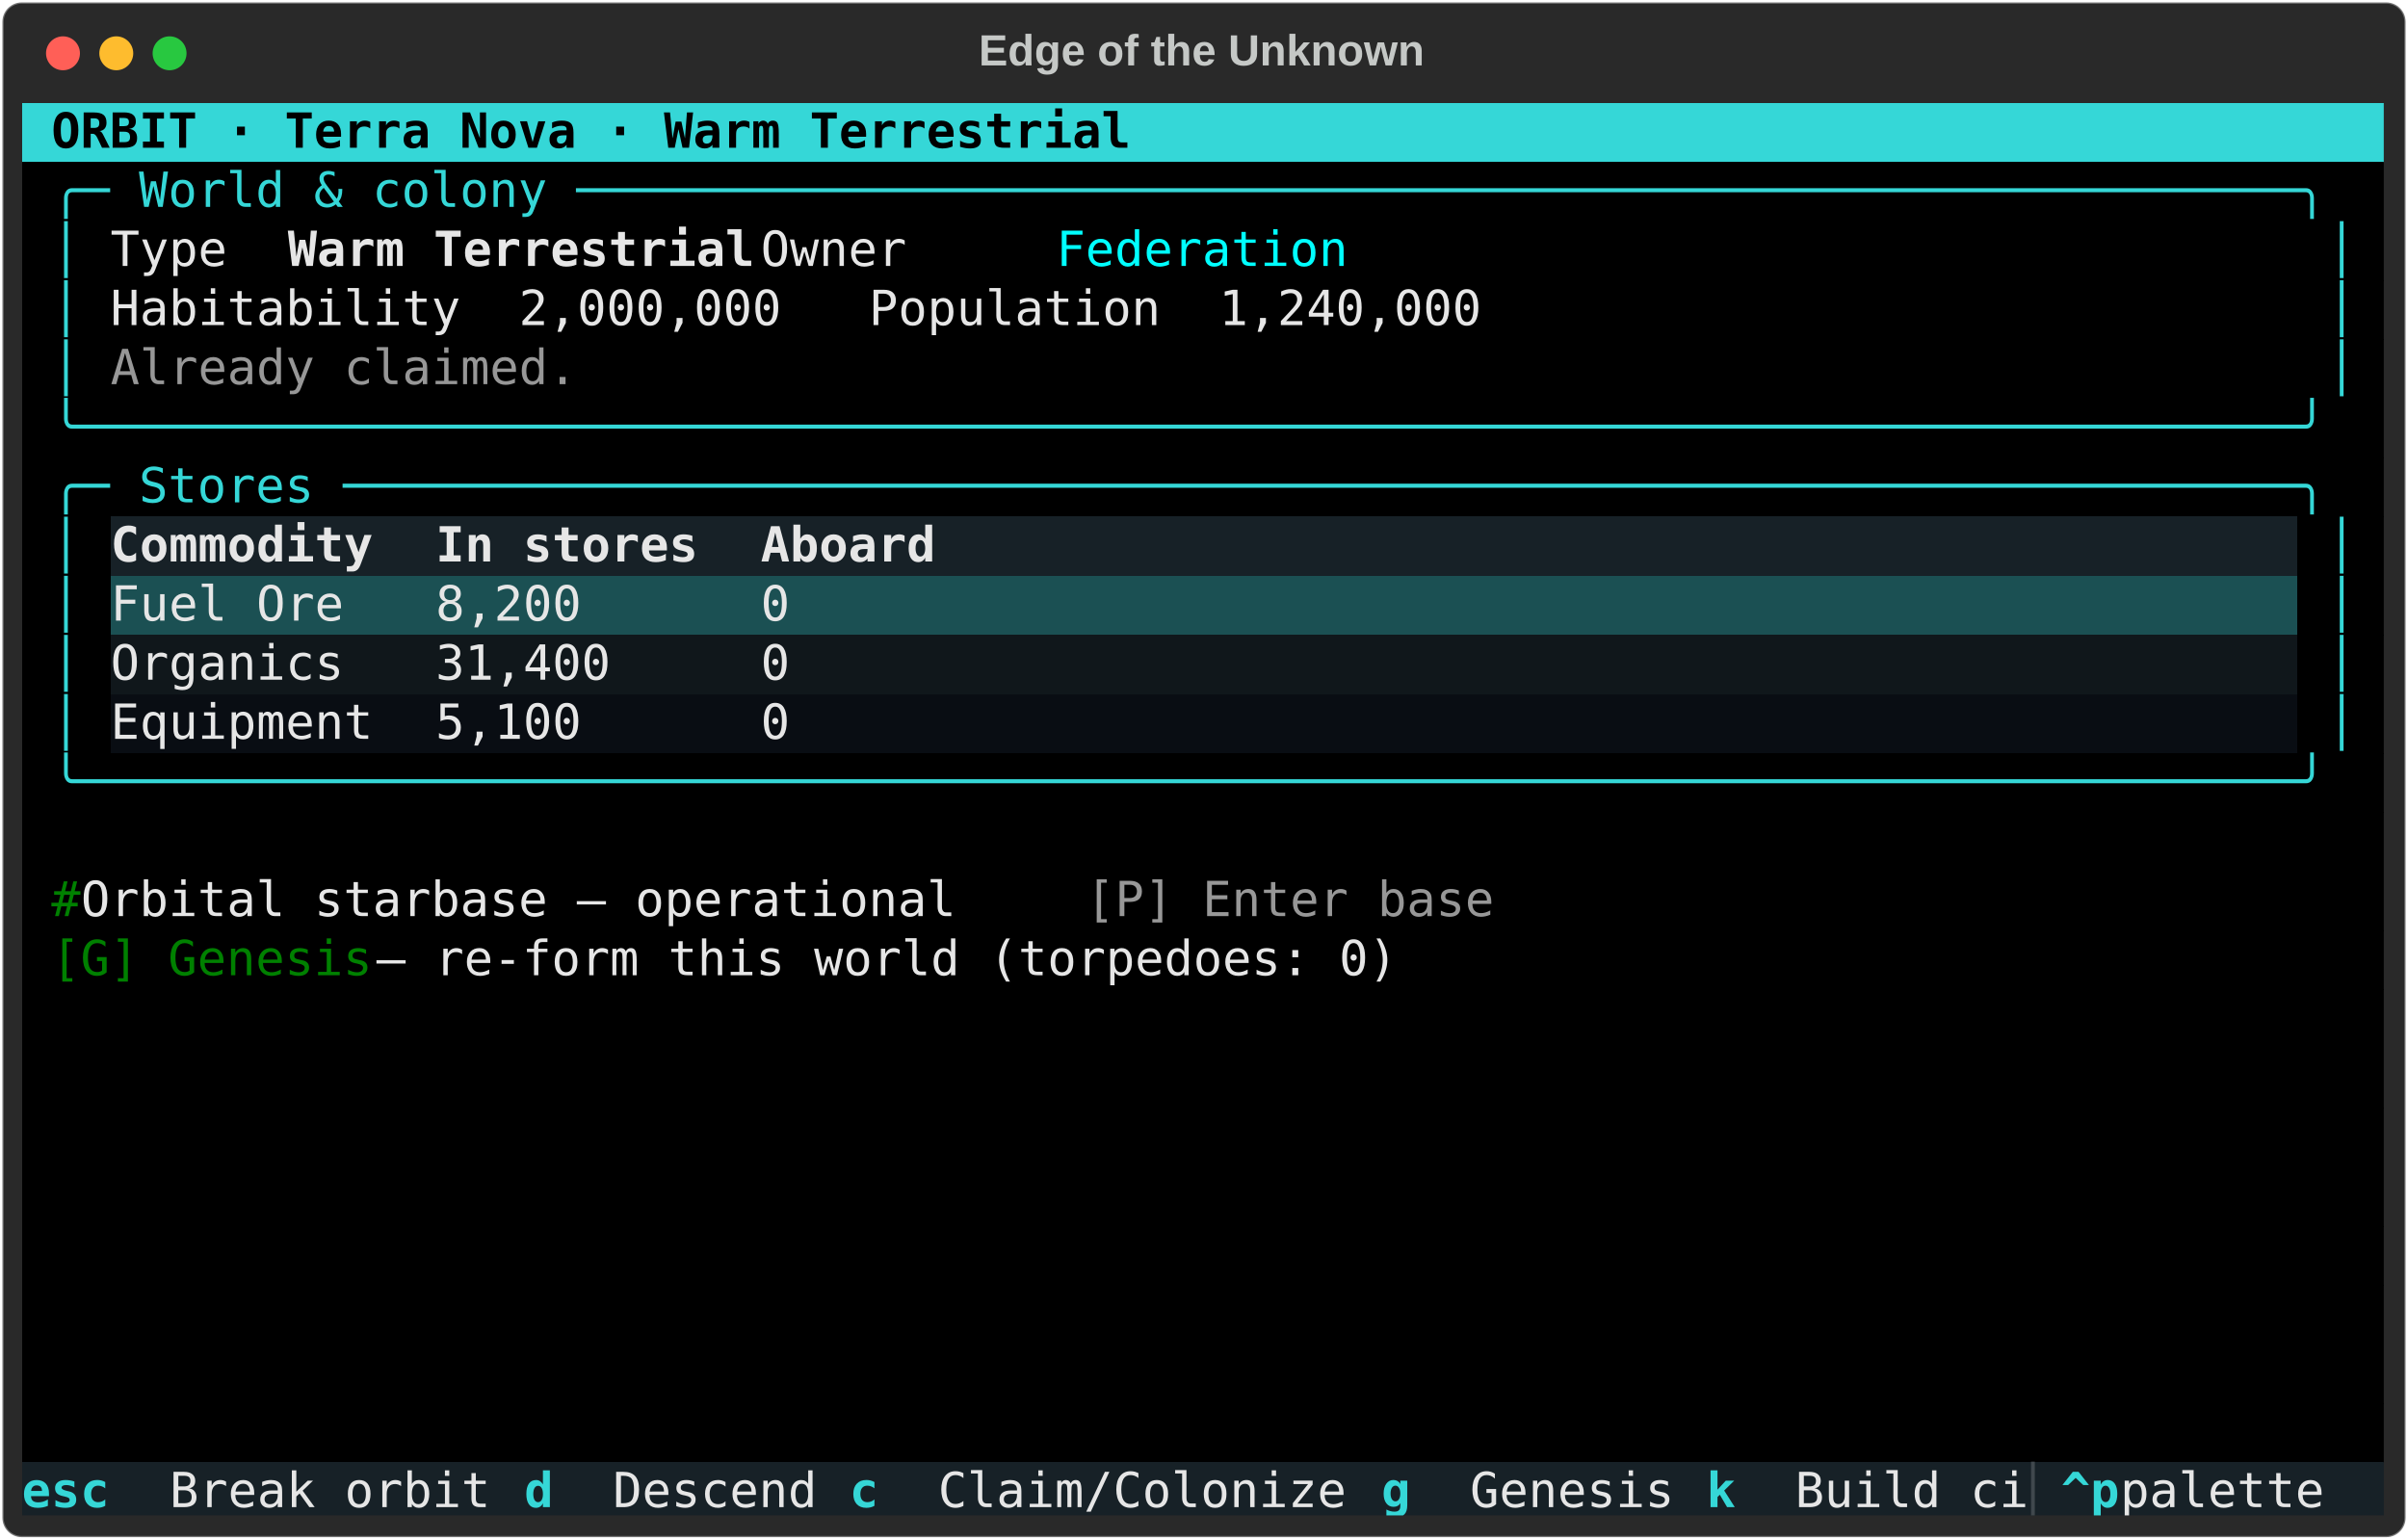
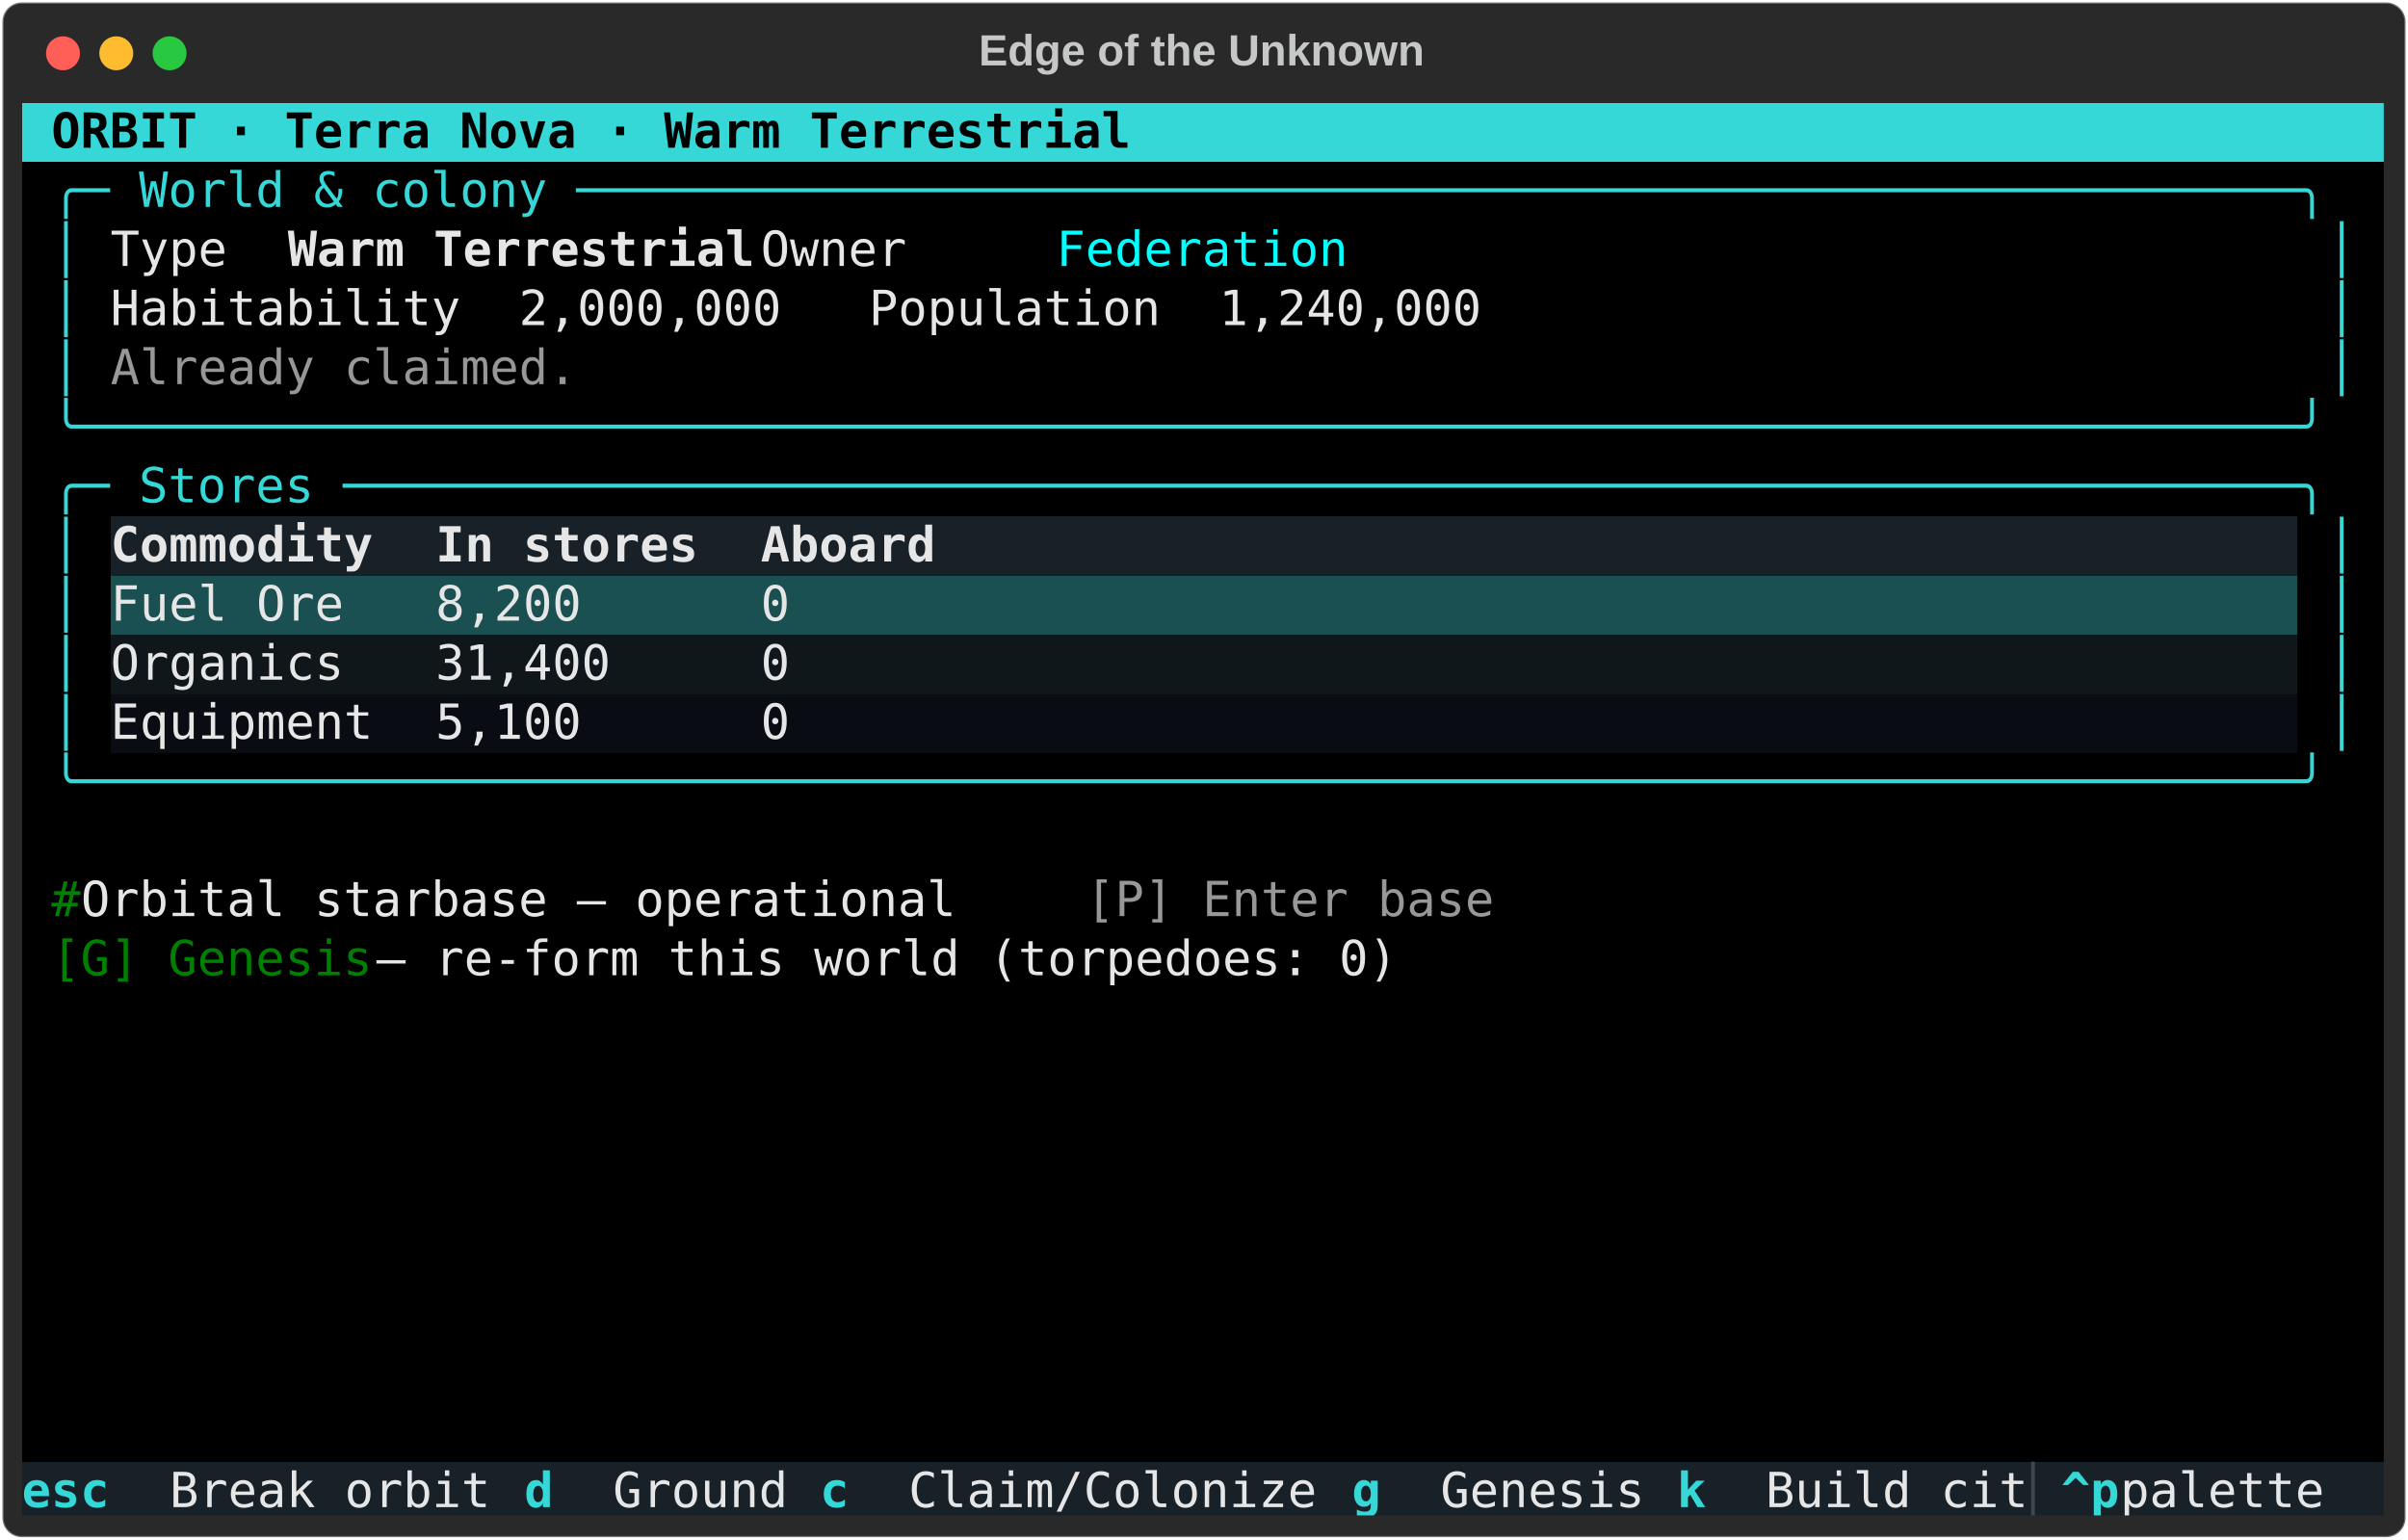
<svg xmlns="http://www.w3.org/2000/svg" class="rich-terminal" viewBox="0 0 994 635.6">
  <style>

    @font-face {
        font-family: "Fira Code";
        src: local("FiraCode-Regular"),
                url("https://cdnjs.cloudflare.com/ajax/libs/firacode/6.2.0/woff2/FiraCode-Regular.woff2") format("woff2"),
                url("https://cdnjs.cloudflare.com/ajax/libs/firacode/6.2.0/woff/FiraCode-Regular.woff") format("woff");
        font-style: normal;
        font-weight: 400;
    }
    @font-face {
        font-family: "Fira Code";
        src: local("FiraCode-Bold"),
                url("https://cdnjs.cloudflare.com/ajax/libs/firacode/6.2.0/woff2/FiraCode-Bold.woff2") format("woff2"),
                url("https://cdnjs.cloudflare.com/ajax/libs/firacode/6.2.0/woff/FiraCode-Bold.woff") format("woff");
        font-style: bold;
        font-weight: 700;
    }

    .terminal-matrix {
        font-family: Fira Code, monospace;
        font-size: 20px;
        line-height: 24.4px;
        font-variant-east-asian: full-width;
    }

    .terminal-title {
        font-size: 18px;
        font-weight: bold;
        font-family: arial;
    }

    .terminal-r1 { fill: #c5c8c6 }
.terminal-r2 { fill: #000000;font-weight: bold }
.terminal-r3 { fill: #35d7d7 }
.terminal-r4 { fill: #e6e6e6 }
.terminal-r5 { fill: #e6e6e6;font-weight: bold }
.terminal-r6 { fill: #00ffff }
.terminal-r7 { fill: #979797 }
.terminal-r8 { fill: #008000 }
.terminal-r9 { fill: #35d7d7;font-weight: bold }
.terminal-r10 { fill: #40484d }
    </style>
  <defs>
    <clipPath id="terminal-clip-terminal">
      <rect x="0" y="0" width="975.0" height="584.6" />
    </clipPath>
    <clipPath id="terminal-line-0">
      <rect x="0" y="1.5" width="976" height="24.65" />
    </clipPath>
    <clipPath id="terminal-line-1">
      <rect x="0" y="25.9" width="976" height="24.65" />
    </clipPath>
    <clipPath id="terminal-line-2">
      <rect x="0" y="50.3" width="976" height="24.65" />
    </clipPath>
    <clipPath id="terminal-line-3">
      <rect x="0" y="74.7" width="976" height="24.65" />
    </clipPath>
    <clipPath id="terminal-line-4">
      <rect x="0" y="99.1" width="976" height="24.65" />
    </clipPath>
    <clipPath id="terminal-line-5">
      <rect x="0" y="123.5" width="976" height="24.65" />
    </clipPath>
    <clipPath id="terminal-line-6">
      <rect x="0" y="147.9" width="976" height="24.65" />
    </clipPath>
    <clipPath id="terminal-line-7">
      <rect x="0" y="172.3" width="976" height="24.65" />
    </clipPath>
    <clipPath id="terminal-line-8">
      <rect x="0" y="196.7" width="976" height="24.65" />
    </clipPath>
    <clipPath id="terminal-line-9">
      <rect x="0" y="221.1" width="976" height="24.65" />
    </clipPath>
    <clipPath id="terminal-line-10">
      <rect x="0" y="245.5" width="976" height="24.65" />
    </clipPath>
    <clipPath id="terminal-line-11">
      <rect x="0" y="269.9" width="976" height="24.65" />
    </clipPath>
    <clipPath id="terminal-line-12">
      <rect x="0" y="294.3" width="976" height="24.65" />
    </clipPath>
    <clipPath id="terminal-line-13">
      <rect x="0" y="318.7" width="976" height="24.65" />
    </clipPath>
    <clipPath id="terminal-line-14">
      <rect x="0" y="343.1" width="976" height="24.65" />
    </clipPath>
    <clipPath id="terminal-line-15">
      <rect x="0" y="367.5" width="976" height="24.65" />
    </clipPath>
    <clipPath id="terminal-line-16">
      <rect x="0" y="391.9" width="976" height="24.65" />
    </clipPath>
    <clipPath id="terminal-line-17">
      <rect x="0" y="416.3" width="976" height="24.65" />
    </clipPath>
    <clipPath id="terminal-line-18">
      <rect x="0" y="440.7" width="976" height="24.65" />
    </clipPath>
    <clipPath id="terminal-line-19">
      <rect x="0" y="465.1" width="976" height="24.65" />
    </clipPath>
    <clipPath id="terminal-line-20">
      <rect x="0" y="489.5" width="976" height="24.65" />
    </clipPath>
    <clipPath id="terminal-line-21">
      <rect x="0" y="513.9" width="976" height="24.65" />
    </clipPath>
    <clipPath id="terminal-line-22">
      <rect x="0" y="538.3" width="976" height="24.65" />
    </clipPath>
  </defs>
  <rect fill="#292929" stroke="rgba(255,255,255,0.35)" stroke-width="1" x="1" y="1" width="992" height="633.6" rx="8" />
  <text class="terminal-title" fill="#c5c8c6" text-anchor="middle" x="496" y="27">Edge of the Unknown</text>
  <g transform="translate(26,22)">
    <circle cx="0" cy="0" r="7" fill="#ff5f57" />
    <circle cx="22" cy="0" r="7" fill="#febc2e" />
    <circle cx="44" cy="0" r="7" fill="#28c840" />
  </g>
  <g transform="translate(9, 41)" clip-path="url(#terminal-clip-terminal)">
    <rect fill="#35d7d7" x="0" y="1.5" width="12.2" height="24.65" shape-rendering="crispEdges" />
    <rect fill="#35d7d7" x="12.2" y="1.5" width="451.4" height="24.65" shape-rendering="crispEdges" />
    <rect fill="#35d7d7" x="463.6" y="1.5" width="512.4" height="24.65" shape-rendering="crispEdges" />
    <rect fill="#000000" x="0" y="25.9" width="12.2" height="24.65" shape-rendering="crispEdges" />
    <rect fill="#000000" x="12.2" y="25.9" width="951.6" height="24.65" shape-rendering="crispEdges" />
    <rect fill="#000000" x="963.8" y="25.9" width="12.2" height="24.65" shape-rendering="crispEdges" />
    <rect fill="#000000" x="0" y="50.3" width="12.2" height="24.65" shape-rendering="crispEdges" />
    <rect fill="#000000" x="12.2" y="50.3" width="12.2" height="24.65" shape-rendering="crispEdges" />
    <rect fill="#000000" x="24.4" y="50.3" width="12.2" height="24.65" shape-rendering="crispEdges" />
    <rect fill="#000000" x="36.6" y="50.3" width="73.2" height="24.65" shape-rendering="crispEdges" />
    <rect fill="#000000" x="109.8" y="50.3" width="195.2" height="24.65" shape-rendering="crispEdges" />
    <rect fill="#000000" x="305" y="50.3" width="122" height="24.65" shape-rendering="crispEdges" />
    <rect fill="#000000" x="427" y="50.3" width="122" height="24.65" shape-rendering="crispEdges" />
    <rect fill="#000000" x="549" y="50.3" width="402.6" height="24.65" shape-rendering="crispEdges" />
    <rect fill="#000000" x="951.6" y="50.3" width="12.2" height="24.65" shape-rendering="crispEdges" />
    <rect fill="#000000" x="963.8" y="50.3" width="12.2" height="24.65" shape-rendering="crispEdges" />
    <rect fill="#000000" x="0" y="74.7" width="12.2" height="24.65" shape-rendering="crispEdges" />
    <rect fill="#000000" x="12.2" y="74.7" width="12.2" height="24.65" shape-rendering="crispEdges" />
    <rect fill="#000000" x="24.4" y="74.7" width="12.2" height="24.65" shape-rendering="crispEdges" />
    <rect fill="#000000" x="36.6" y="74.7" width="573.4" height="24.65" shape-rendering="crispEdges" />
    <rect fill="#000000" x="610" y="74.7" width="341.6" height="24.65" shape-rendering="crispEdges" />
    <rect fill="#000000" x="951.6" y="74.7" width="12.2" height="24.65" shape-rendering="crispEdges" />
    <rect fill="#000000" x="963.8" y="74.7" width="12.2" height="24.65" shape-rendering="crispEdges" />
    <rect fill="#000000" x="0" y="99.1" width="12.2" height="24.65" shape-rendering="crispEdges" />
    <rect fill="#000000" x="12.2" y="99.1" width="12.2" height="24.65" shape-rendering="crispEdges" />
    <rect fill="#000000" x="24.4" y="99.1" width="12.2" height="24.65" shape-rendering="crispEdges" />
    <rect fill="#000000" x="36.6" y="99.1" width="195.2" height="24.65" shape-rendering="crispEdges" />
    <rect fill="#000000" x="231.8" y="99.1" width="719.8" height="24.65" shape-rendering="crispEdges" />
    <rect fill="#000000" x="951.6" y="99.1" width="12.2" height="24.65" shape-rendering="crispEdges" />
    <rect fill="#000000" x="963.8" y="99.1" width="12.2" height="24.65" shape-rendering="crispEdges" />
    <rect fill="#000000" x="0" y="123.5" width="12.2" height="24.65" shape-rendering="crispEdges" />
    <rect fill="#000000" x="12.2" y="123.5" width="951.6" height="24.65" shape-rendering="crispEdges" />
    <rect fill="#000000" x="963.8" y="123.5" width="12.2" height="24.65" shape-rendering="crispEdges" />
    <rect fill="#000000" x="0" y="147.9" width="12.2" height="24.65" shape-rendering="crispEdges" />
    <rect fill="#000000" x="12.2" y="147.9" width="951.6" height="24.65" shape-rendering="crispEdges" />
    <rect fill="#000000" x="963.8" y="147.9" width="12.2" height="24.65" shape-rendering="crispEdges" />
    <rect fill="#000000" x="0" y="172.3" width="12.2" height="24.65" shape-rendering="crispEdges" />
    <rect fill="#000000" x="12.2" y="172.3" width="12.2" height="24.65" shape-rendering="crispEdges" />
    <rect fill="#000000" x="24.4" y="172.3" width="12.2" height="24.65" shape-rendering="crispEdges" />
    <rect fill="#172127" x="36.6" y="172.3" width="134.2" height="24.65" shape-rendering="crispEdges" />
    <rect fill="#172127" x="170.8" y="172.3" width="134.2" height="24.65" shape-rendering="crispEdges" />
    <rect fill="#172127" x="305" y="172.3" width="97.6" height="24.65" shape-rendering="crispEdges" />
    <rect fill="#172127" x="402.6" y="172.3" width="536.8" height="24.65" shape-rendering="crispEdges" />
    <rect fill="#000000" x="939.4" y="172.3" width="12.2" height="24.65" shape-rendering="crispEdges" />
    <rect fill="#000000" x="951.6" y="172.3" width="12.2" height="24.65" shape-rendering="crispEdges" />
    <rect fill="#000000" x="963.8" y="172.3" width="12.2" height="24.65" shape-rendering="crispEdges" />
    <rect fill="#000000" x="0" y="196.7" width="12.2" height="24.65" shape-rendering="crispEdges" />
    <rect fill="#000000" x="12.2" y="196.7" width="12.2" height="24.65" shape-rendering="crispEdges" />
    <rect fill="#000000" x="24.4" y="196.7" width="12.2" height="24.65" shape-rendering="crispEdges" />
    <rect fill="#1b5053" x="36.6" y="196.7" width="134.2" height="24.65" shape-rendering="crispEdges" />
    <rect fill="#1b5053" x="170.8" y="196.7" width="134.2" height="24.65" shape-rendering="crispEdges" />
    <rect fill="#1b5053" x="305" y="196.7" width="97.6" height="24.65" shape-rendering="crispEdges" />
    <rect fill="#1b5053" x="402.6" y="196.7" width="536.8" height="24.65" shape-rendering="crispEdges" />
    <rect fill="#000000" x="939.4" y="196.7" width="12.2" height="24.65" shape-rendering="crispEdges" />
    <rect fill="#000000" x="951.6" y="196.7" width="12.2" height="24.65" shape-rendering="crispEdges" />
    <rect fill="#000000" x="963.8" y="196.7" width="12.2" height="24.65" shape-rendering="crispEdges" />
    <rect fill="#000000" x="0" y="221.1" width="12.2" height="24.65" shape-rendering="crispEdges" />
    <rect fill="#000000" x="12.2" y="221.1" width="12.2" height="24.65" shape-rendering="crispEdges" />
    <rect fill="#000000" x="24.4" y="221.1" width="12.2" height="24.65" shape-rendering="crispEdges" />
    <rect fill="#10171b" x="36.6" y="221.1" width="134.2" height="24.65" shape-rendering="crispEdges" />
    <rect fill="#10171b" x="170.8" y="221.1" width="134.2" height="24.65" shape-rendering="crispEdges" />
    <rect fill="#10171b" x="305" y="221.1" width="97.6" height="24.65" shape-rendering="crispEdges" />
    <rect fill="#10171b" x="402.6" y="221.1" width="536.8" height="24.65" shape-rendering="crispEdges" />
    <rect fill="#000000" x="939.4" y="221.1" width="12.2" height="24.65" shape-rendering="crispEdges" />
    <rect fill="#000000" x="951.6" y="221.1" width="12.2" height="24.65" shape-rendering="crispEdges" />
    <rect fill="#000000" x="963.8" y="221.1" width="12.2" height="24.65" shape-rendering="crispEdges" />
    <rect fill="#000000" x="0" y="245.5" width="12.2" height="24.65" shape-rendering="crispEdges" />
    <rect fill="#000000" x="12.2" y="245.5" width="12.2" height="24.65" shape-rendering="crispEdges" />
    <rect fill="#000000" x="24.4" y="245.5" width="12.2" height="24.65" shape-rendering="crispEdges" />
    <rect fill="#090d13" x="36.6" y="245.5" width="134.2" height="24.65" shape-rendering="crispEdges" />
    <rect fill="#090d13" x="170.8" y="245.5" width="134.2" height="24.65" shape-rendering="crispEdges" />
    <rect fill="#090d13" x="305" y="245.5" width="97.6" height="24.65" shape-rendering="crispEdges" />
    <rect fill="#090d13" x="402.6" y="245.5" width="536.8" height="24.65" shape-rendering="crispEdges" />
    <rect fill="#000000" x="939.4" y="245.5" width="12.2" height="24.65" shape-rendering="crispEdges" />
    <rect fill="#000000" x="951.6" y="245.5" width="12.2" height="24.65" shape-rendering="crispEdges" />
    <rect fill="#000000" x="963.8" y="245.5" width="12.2" height="24.65" shape-rendering="crispEdges" />
    <rect fill="#000000" x="0" y="269.9" width="12.2" height="24.65" shape-rendering="crispEdges" />
    <rect fill="#000000" x="12.2" y="269.9" width="951.6" height="24.65" shape-rendering="crispEdges" />
    <rect fill="#000000" x="963.8" y="269.9" width="12.2" height="24.65" shape-rendering="crispEdges" />
    <rect fill="#000000" x="0" y="294.3" width="976" height="24.65" shape-rendering="crispEdges" />
    <rect fill="#000000" x="0" y="318.7" width="12.2" height="24.65" shape-rendering="crispEdges" />
    <rect fill="#000000" x="12.2" y="318.7" width="12.2" height="24.65" shape-rendering="crispEdges" />
    <rect fill="#000000" x="24.4" y="318.7" width="414.8" height="24.65" shape-rendering="crispEdges" />
    <rect fill="#000000" x="439.2" y="318.7" width="170.8" height="24.65" shape-rendering="crispEdges" />
    <rect fill="#000000" x="610" y="318.7" width="366" height="24.65" shape-rendering="crispEdges" />
    <rect fill="#000000" x="0" y="343.1" width="12.2" height="24.65" shape-rendering="crispEdges" />
    <rect fill="#000000" x="12.2" y="343.1" width="134.2" height="24.65" shape-rendering="crispEdges" />
    <rect fill="#000000" x="146.4" y="343.1" width="439.2" height="24.65" shape-rendering="crispEdges" />
    <rect fill="#000000" x="585.6" y="343.1" width="390.4" height="24.65" shape-rendering="crispEdges" />
    <rect fill="#000000" x="0" y="367.5" width="976" height="24.65" shape-rendering="crispEdges" />
    <rect fill="#000000" x="0" y="391.9" width="976" height="24.65" shape-rendering="crispEdges" />
    <rect fill="#000000" x="0" y="416.3" width="976" height="24.65" shape-rendering="crispEdges" />
    <rect fill="#000000" x="0" y="440.7" width="976" height="24.65" shape-rendering="crispEdges" />
    <rect fill="#000000" x="0" y="465.1" width="976" height="24.65" shape-rendering="crispEdges" />
    <rect fill="#000000" x="0" y="489.5" width="976" height="24.65" shape-rendering="crispEdges" />
    <rect fill="#000000" x="0" y="513.9" width="976" height="24.65" shape-rendering="crispEdges" />
    <rect fill="#000000" x="0" y="538.3" width="976" height="24.65" shape-rendering="crispEdges" />
    <rect fill="#172127" x="0" y="562.7" width="61" height="24.65" shape-rendering="crispEdges" />
    <rect fill="#172127" x="61" y="562.7" width="146.4" height="24.65" shape-rendering="crispEdges" />
    <rect fill="#172127" x="207.4" y="562.7" width="36.6" height="24.65" shape-rendering="crispEdges" />
-     <rect fill="#172127" x="244" y="562.7" width="97.6" height="24.65" shape-rendering="crispEdges" />
-     <rect fill="#172127" x="341.6" y="562.7" width="36.6" height="24.65" shape-rendering="crispEdges" />
-     <rect fill="#172127" x="378.2" y="562.7" width="183" height="24.65" shape-rendering="crispEdges" />
-     <rect fill="#172127" x="561.2" y="562.7" width="36.6" height="24.65" shape-rendering="crispEdges" />
-     <rect fill="#172127" x="597.8" y="562.7" width="97.6" height="24.65" shape-rendering="crispEdges" />
-     <rect fill="#172127" x="695.4" y="562.7" width="36.6" height="24.65" shape-rendering="crispEdges" />
-     <rect fill="#172127" x="732" y="562.7" width="97.6" height="24.65" shape-rendering="crispEdges" />
+     <rect fill="#172127" x="244" y="562.7" width="85.4" height="24.65" shape-rendering="crispEdges" />
+     <rect fill="#172127" x="329.4" y="562.7" width="36.6" height="24.65" shape-rendering="crispEdges" />
+     <rect fill="#172127" x="366" y="562.7" width="183" height="24.65" shape-rendering="crispEdges" />
+     <rect fill="#172127" x="549" y="562.7" width="36.6" height="24.65" shape-rendering="crispEdges" />
+     <rect fill="#172127" x="585.6" y="562.7" width="97.6" height="24.65" shape-rendering="crispEdges" />
+     <rect fill="#172127" x="683.2" y="562.7" width="36.6" height="24.65" shape-rendering="crispEdges" />
+     <rect fill="#172127" x="719.8" y="562.7" width="109.8" height="24.65" shape-rendering="crispEdges" />
    <rect fill="#172127" x="829.6" y="562.7" width="12.2" height="24.65" shape-rendering="crispEdges" />
    <rect fill="#172127" x="841.8" y="562.7" width="24.4" height="24.65" shape-rendering="crispEdges" />
    <rect fill="#172127" x="866.2" y="562.7" width="97.6" height="24.65" shape-rendering="crispEdges" />
    <rect fill="#172127" x="963.8" y="562.7" width="12.2" height="24.65" shape-rendering="crispEdges" />
    <g class="terminal-matrix">
      <text class="terminal-r2" x="12.2" y="20" textLength="451.4" clip-path="url(#terminal-line-0)">ORBIT · Terra Nova · Warm Terrestrial</text>
      <text class="terminal-r1" x="976" y="20" textLength="12.2" clip-path="url(#terminal-line-0)">
</text>
      <text class="terminal-r3" x="12.2" y="44.4" textLength="951.6" clip-path="url(#terminal-line-1)">╭─ World &amp; colony ───────────────────────────────────────────────────────────╮</text>
      <text class="terminal-r1" x="976" y="44.4" textLength="12.2" clip-path="url(#terminal-line-1)">
</text>
      <text class="terminal-r3" x="12.2" y="68.8" textLength="12.2" clip-path="url(#terminal-line-2)">│</text>
      <text class="terminal-r4" x="36.6" y="68.8" textLength="73.2" clip-path="url(#terminal-line-2)">Type  </text>
      <text class="terminal-r5" x="109.8" y="68.8" textLength="195.2" clip-path="url(#terminal-line-2)">Warm Terrestrial</text>
      <text class="terminal-r4" x="305" y="68.8" textLength="122" clip-path="url(#terminal-line-2)">   Owner  </text>
      <text class="terminal-r6" x="427" y="68.8" textLength="122" clip-path="url(#terminal-line-2)">Federation</text>
      <text class="terminal-r3" x="951.6" y="68.8" textLength="12.2" clip-path="url(#terminal-line-2)">│</text>
      <text class="terminal-r1" x="976" y="68.8" textLength="12.2" clip-path="url(#terminal-line-2)">
</text>
      <text class="terminal-r3" x="12.2" y="93.2" textLength="12.2" clip-path="url(#terminal-line-3)">│</text>
      <text class="terminal-r4" x="36.6" y="93.2" textLength="573.4" clip-path="url(#terminal-line-3)">Habitability  2,000,000   Population  1,240,000</text>
      <text class="terminal-r3" x="951.6" y="93.2" textLength="12.2" clip-path="url(#terminal-line-3)">│</text>
      <text class="terminal-r1" x="976" y="93.2" textLength="12.2" clip-path="url(#terminal-line-3)">
</text>
      <text class="terminal-r3" x="12.2" y="117.6" textLength="12.2" clip-path="url(#terminal-line-4)">│</text>
      <text class="terminal-r7" x="36.6" y="117.6" textLength="195.2" clip-path="url(#terminal-line-4)">Already claimed.</text>
      <text class="terminal-r3" x="951.6" y="117.6" textLength="12.2" clip-path="url(#terminal-line-4)">│</text>
      <text class="terminal-r1" x="976" y="117.6" textLength="12.2" clip-path="url(#terminal-line-4)">
</text>
      <text class="terminal-r3" x="12.2" y="142" textLength="951.6" clip-path="url(#terminal-line-5)">╰────────────────────────────────────────────────────────────────────────────╯</text>
      <text class="terminal-r1" x="976" y="142" textLength="12.2" clip-path="url(#terminal-line-5)">
</text>
      <text class="terminal-r3" x="12.2" y="166.4" textLength="951.6" clip-path="url(#terminal-line-6)">╭─ Stores ───────────────────────────────────────────────────────────────────╮</text>
      <text class="terminal-r1" x="976" y="166.4" textLength="12.2" clip-path="url(#terminal-line-6)">
</text>
      <text class="terminal-r3" x="12.2" y="190.8" textLength="12.2" clip-path="url(#terminal-line-7)">│</text>
      <text class="terminal-r5" x="36.6" y="190.8" textLength="134.2" clip-path="url(#terminal-line-7)"> Commodity </text>
      <text class="terminal-r5" x="170.8" y="190.8" textLength="134.2" clip-path="url(#terminal-line-7)"> In stores </text>
      <text class="terminal-r5" x="305" y="190.8" textLength="97.6" clip-path="url(#terminal-line-7)"> Aboard </text>
      <text class="terminal-r3" x="951.6" y="190.8" textLength="12.2" clip-path="url(#terminal-line-7)">│</text>
      <text class="terminal-r1" x="976" y="190.8" textLength="12.2" clip-path="url(#terminal-line-7)">
</text>
      <text class="terminal-r3" x="12.2" y="215.2" textLength="12.2" clip-path="url(#terminal-line-8)">│</text>
      <text class="terminal-r4" x="36.6" y="215.2" textLength="134.2" clip-path="url(#terminal-line-8)"> Fuel Ore  </text>
      <text class="terminal-r4" x="170.8" y="215.2" textLength="134.2" clip-path="url(#terminal-line-8)"> 8,200     </text>
      <text class="terminal-r4" x="305" y="215.2" textLength="97.6" clip-path="url(#terminal-line-8)"> 0      </text>
      <text class="terminal-r3" x="951.6" y="215.2" textLength="12.2" clip-path="url(#terminal-line-8)">│</text>
      <text class="terminal-r1" x="976" y="215.2" textLength="12.2" clip-path="url(#terminal-line-8)">
</text>
      <text class="terminal-r3" x="12.2" y="239.6" textLength="12.2" clip-path="url(#terminal-line-9)">│</text>
      <text class="terminal-r4" x="36.6" y="239.6" textLength="134.2" clip-path="url(#terminal-line-9)"> Organics  </text>
      <text class="terminal-r4" x="170.8" y="239.6" textLength="134.2" clip-path="url(#terminal-line-9)"> 31,400    </text>
      <text class="terminal-r4" x="305" y="239.6" textLength="97.6" clip-path="url(#terminal-line-9)"> 0      </text>
      <text class="terminal-r3" x="951.6" y="239.6" textLength="12.2" clip-path="url(#terminal-line-9)">│</text>
      <text class="terminal-r1" x="976" y="239.6" textLength="12.2" clip-path="url(#terminal-line-9)">
</text>
      <text class="terminal-r3" x="12.2" y="264" textLength="12.2" clip-path="url(#terminal-line-10)">│</text>
      <text class="terminal-r4" x="36.6" y="264" textLength="134.2" clip-path="url(#terminal-line-10)"> Equipment </text>
      <text class="terminal-r4" x="170.8" y="264" textLength="134.2" clip-path="url(#terminal-line-10)"> 5,100     </text>
      <text class="terminal-r4" x="305" y="264" textLength="97.6" clip-path="url(#terminal-line-10)"> 0      </text>
      <text class="terminal-r3" x="951.6" y="264" textLength="12.2" clip-path="url(#terminal-line-10)">│</text>
      <text class="terminal-r1" x="976" y="264" textLength="12.2" clip-path="url(#terminal-line-10)">
</text>
      <text class="terminal-r3" x="12.2" y="288.4" textLength="951.6" clip-path="url(#terminal-line-11)">╰────────────────────────────────────────────────────────────────────────────╯</text>
      <text class="terminal-r1" x="976" y="288.4" textLength="12.2" clip-path="url(#terminal-line-11)">
</text>
      <text class="terminal-r1" x="976" y="312.8" textLength="12.2" clip-path="url(#terminal-line-12)">
</text>
      <text class="terminal-r8" x="12.2" y="337.2" textLength="12.2" clip-path="url(#terminal-line-13)">#</text>
      <text class="terminal-r4" x="24.4" y="337.2" textLength="414.8" clip-path="url(#terminal-line-13)"> Orbital starbase — operational   </text>
      <text class="terminal-r7" x="439.2" y="337.2" textLength="170.8" clip-path="url(#terminal-line-13)">[P] Enter base</text>
      <text class="terminal-r1" x="976" y="337.2" textLength="12.2" clip-path="url(#terminal-line-13)">
</text>
      <text class="terminal-r8" x="12.2" y="361.6" textLength="134.2" clip-path="url(#terminal-line-14)">[G] Genesis</text>
      <text class="terminal-r4" x="146.4" y="361.6" textLength="439.2" clip-path="url(#terminal-line-14)"> — re-form this world (torpedoes: 0)</text>
      <text class="terminal-r1" x="976" y="361.6" textLength="12.2" clip-path="url(#terminal-line-14)">
</text>
      <text class="terminal-r1" x="976" y="386" textLength="12.2" clip-path="url(#terminal-line-15)">
</text>
      <text class="terminal-r1" x="976" y="410.4" textLength="12.2" clip-path="url(#terminal-line-16)">
</text>
      <text class="terminal-r1" x="976" y="434.8" textLength="12.2" clip-path="url(#terminal-line-17)">
</text>
      <text class="terminal-r1" x="976" y="459.2" textLength="12.2" clip-path="url(#terminal-line-18)">
</text>
      <text class="terminal-r1" x="976" y="483.6" textLength="12.2" clip-path="url(#terminal-line-19)">
</text>
      <text class="terminal-r1" x="976" y="508" textLength="12.2" clip-path="url(#terminal-line-20)">
</text>
      <text class="terminal-r1" x="976" y="532.4" textLength="12.2" clip-path="url(#terminal-line-21)">
</text>
      <text class="terminal-r1" x="976" y="556.8" textLength="12.2" clip-path="url(#terminal-line-22)">
</text>
      <text class="terminal-r9" x="0" y="581.2" textLength="61" clip-path="url(#terminal-line-23)"> esc </text>
      <text class="terminal-r4" x="61" y="581.2" textLength="146.4" clip-path="url(#terminal-line-23)">Break orbit </text>
      <text class="terminal-r9" x="207.4" y="581.2" textLength="36.6" clip-path="url(#terminal-line-23)"> d </text>
-       <text class="terminal-r4" x="244" y="581.2" textLength="97.6" clip-path="url(#terminal-line-23)">Descend </text>
-       <text class="terminal-r9" x="341.6" y="581.2" textLength="36.6" clip-path="url(#terminal-line-23)"> c </text>
-       <text class="terminal-r4" x="378.2" y="581.2" textLength="183" clip-path="url(#terminal-line-23)">Claim/Colonize </text>
-       <text class="terminal-r9" x="561.2" y="581.2" textLength="36.6" clip-path="url(#terminal-line-23)"> g </text>
-       <text class="terminal-r4" x="597.8" y="581.2" textLength="97.6" clip-path="url(#terminal-line-23)">Genesis </text>
-       <text class="terminal-r9" x="695.4" y="581.2" textLength="36.6" clip-path="url(#terminal-line-23)"> k </text>
-       <text class="terminal-r4" x="732" y="581.2" textLength="97.6" clip-path="url(#terminal-line-23)">Build ci</text>
+       <text class="terminal-r4" x="244" y="581.2" textLength="85.4" clip-path="url(#terminal-line-23)">Ground </text>
+       <text class="terminal-r9" x="329.4" y="581.2" textLength="36.6" clip-path="url(#terminal-line-23)"> c </text>
+       <text class="terminal-r4" x="366" y="581.2" textLength="183" clip-path="url(#terminal-line-23)">Claim/Colonize </text>
+       <text class="terminal-r9" x="549" y="581.2" textLength="36.6" clip-path="url(#terminal-line-23)"> g </text>
+       <text class="terminal-r4" x="585.6" y="581.2" textLength="97.6" clip-path="url(#terminal-line-23)">Genesis </text>
+       <text class="terminal-r9" x="683.2" y="581.2" textLength="36.6" clip-path="url(#terminal-line-23)"> k </text>
+       <text class="terminal-r4" x="719.8" y="581.2" textLength="109.8" clip-path="url(#terminal-line-23)">Build cit</text>
      <text class="terminal-r10" x="829.6" y="581.2" textLength="12.2" clip-path="url(#terminal-line-23)">▏</text>
      <text class="terminal-r9" x="841.8" y="581.2" textLength="24.4" clip-path="url(#terminal-line-23)">^p</text>
      <text class="terminal-r4" x="866.2" y="581.2" textLength="97.6" clip-path="url(#terminal-line-23)"> palette</text>
    </g>
  </g>
</svg>
